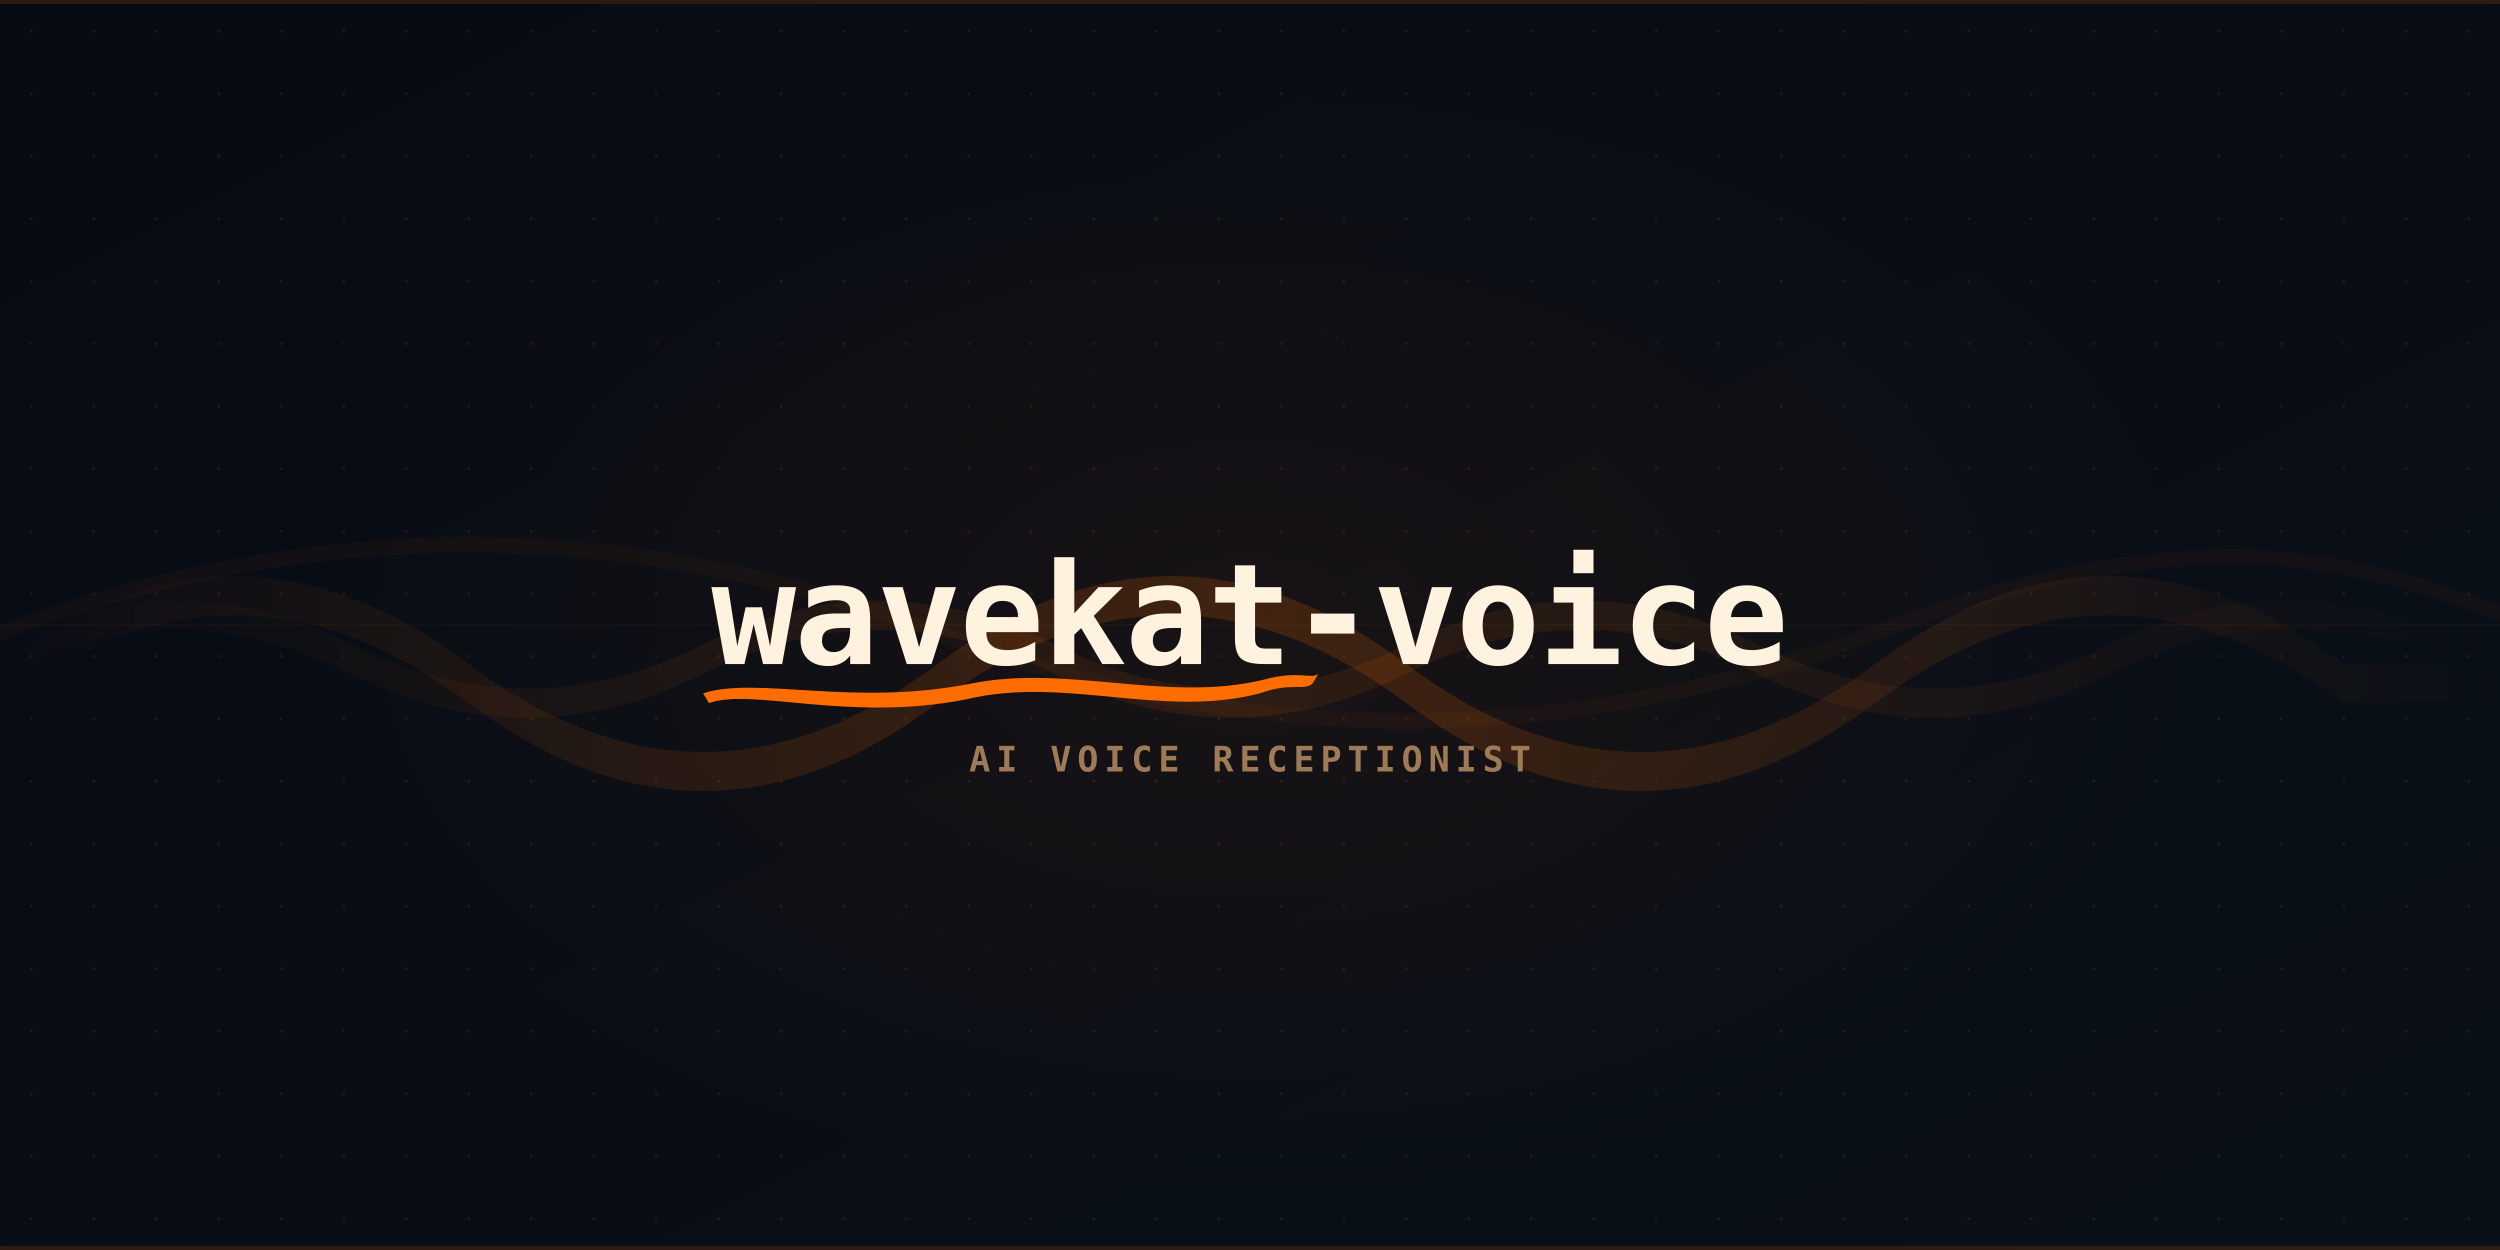
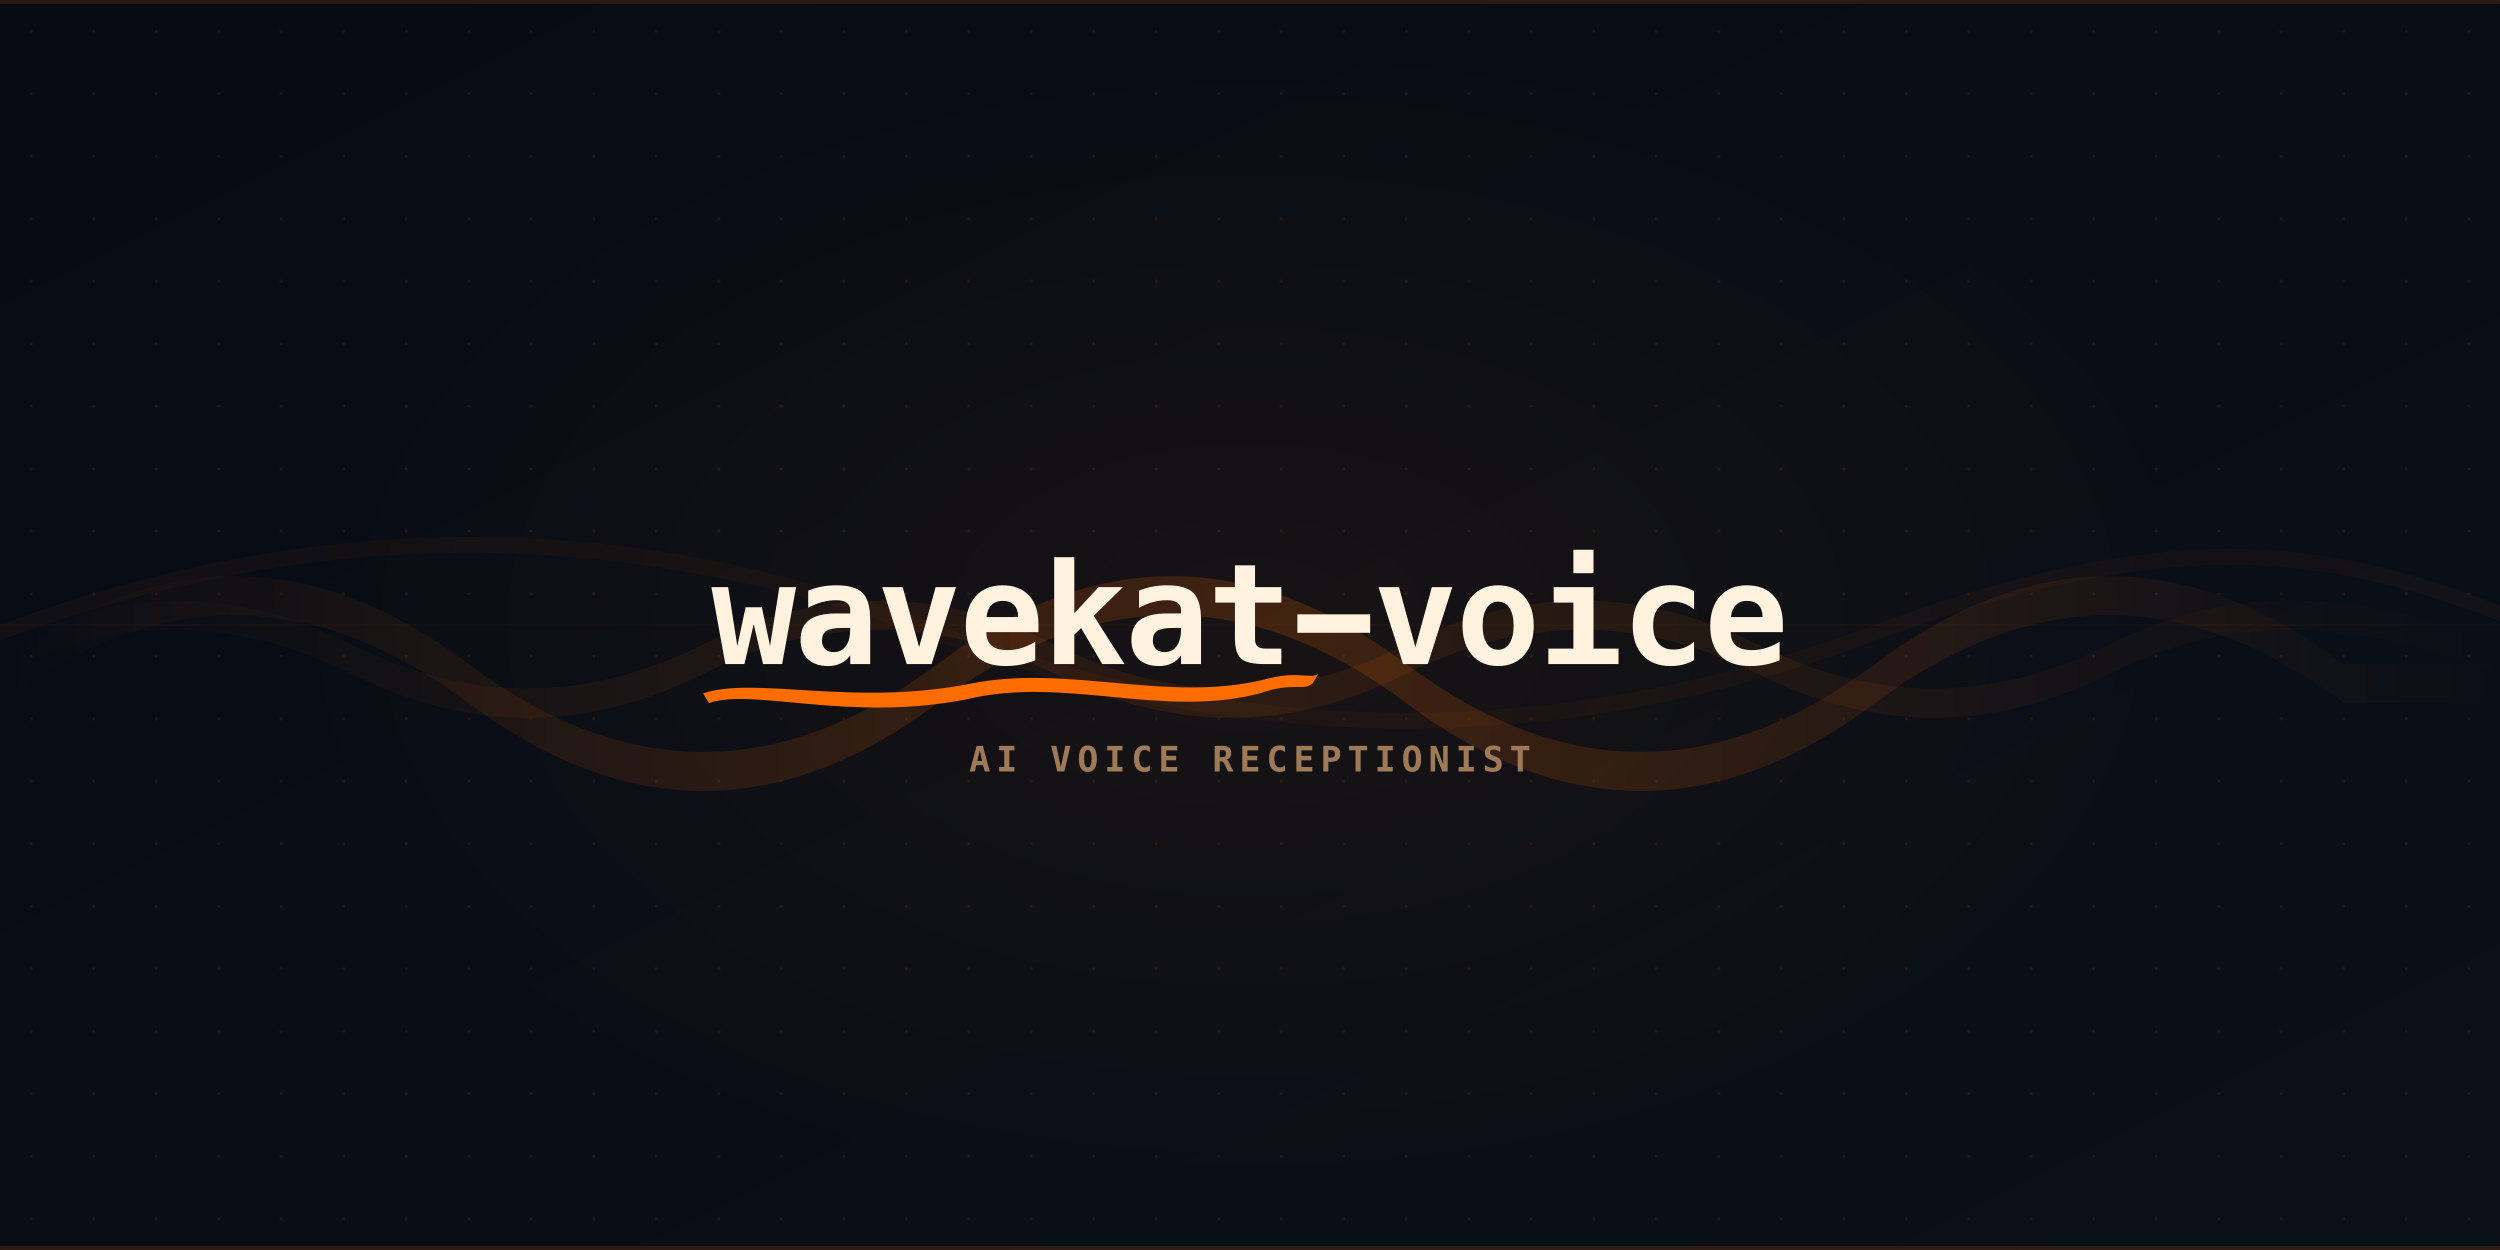
- <svg xmlns="http://www.w3.org/2000/svg" viewBox="0 0 1280 640" width="1280" height="640">
-   <defs>
+ <svg xmlns="http://www.w3.org/2000/svg" viewBox="0 0 1280 640" width="1280" height="640" version="1.1" id="svg19">
+   <defs id="defs14">
    <linearGradient id="bg" x1="0%" y1="0%" x2="100%" y2="100%">
-       <stop offset="0%" stop-color="#070b14" />
-       <stop offset="100%" stop-color="#0a1018" />
+       <stop offset="0%" stop-color="#070b14" id="stop1" />
+       <stop offset="100%" stop-color="#0a1018" id="stop2" />
    </linearGradient>
    <linearGradient id="wave1" x1="0%" y1="0%" x2="100%" y2="0%">
-       <stop offset="0%" stop-color="#ff6d00" stop-opacity="0" />
-       <stop offset="30%" stop-color="#ff6d00" stop-opacity="0.12" />
-       <stop offset="50%" stop-color="#ff6d00" stop-opacity="0.18" />
-       <stop offset="70%" stop-color="#ff6d00" stop-opacity="0.12" />
-       <stop offset="100%" stop-color="#ff6d00" stop-opacity="0" />
+       <stop offset="0%" stop-color="#ff6d00" stop-opacity="0" id="stop3" />
+       <stop offset="30%" stop-color="#ff6d00" stop-opacity="0.12" id="stop4" />
+       <stop offset="50%" stop-color="#ff6d00" stop-opacity="0.18" id="stop5" />
+       <stop offset="70%" stop-color="#ff6d00" stop-opacity="0.12" id="stop6" />
+       <stop offset="100%" stop-color="#ff6d00" stop-opacity="0" id="stop7" />
    </linearGradient>
    <linearGradient id="wave2" x1="0%" y1="0%" x2="100%" y2="0%">
-       <stop offset="0%" stop-color="#ff6d00" stop-opacity="0" />
-       <stop offset="25%" stop-color="#ff6d00" stop-opacity="0.06" />
-       <stop offset="50%" stop-color="#ff6d00" stop-opacity="0.10" />
-       <stop offset="75%" stop-color="#ff6d00" stop-opacity="0.06" />
-       <stop offset="100%" stop-color="#ff6d00" stop-opacity="0" />
+       <stop offset="0%" stop-color="#ff6d00" stop-opacity="0" id="stop8" />
+       <stop offset="25%" stop-color="#ff6d00" stop-opacity="0.06" id="stop9" />
+       <stop offset="50%" stop-color="#ff6d00" stop-opacity="0.10" id="stop10" />
+       <stop offset="75%" stop-color="#ff6d00" stop-opacity="0.06" id="stop11" />
+       <stop offset="100%" stop-color="#ff6d00" stop-opacity="0" id="stop12" />
    </linearGradient>
    <radialGradient id="glow" cx="50%" cy="50%" r="50%">
-       <stop offset="0%" stop-color="#ff6d00" stop-opacity="0.06" />
-       <stop offset="100%" stop-color="#ff6d00" stop-opacity="0" />
+       <stop offset="0%" stop-color="#ff6d00" stop-opacity="0.06" id="stop13" />
+       <stop offset="100%" stop-color="#ff6d00" stop-opacity="0" id="stop14" />
    </radialGradient>
    <pattern id="dots" width="32" height="32" patternUnits="userSpaceOnUse">
-       <circle cx="16" cy="16" r="0.8" fill="#ff6d00" opacity="0.12" />
+       <circle cx="16" cy="16" r="0.8" fill="#ff6d00" opacity="0.12" id="circle14" />
    </pattern>
  </defs>
-   <rect width="1280" height="640" fill="url(#bg)" />
-   <rect width="1280" height="640" fill="url(#dots)" />
-   <ellipse cx="640" cy="320" rx="500" ry="300" fill="url(#glow)" />
-   <path d="M 0 340 C 80 280, 160 280, 240 340 C 320 400, 400 400, 480 340 C 560 280, 640 280, 720 340 C 800 400, 880 400, 960 340 C 1040 280, 1120 280, 1200 340 L 1280 340 L 1280 360 L 1200 360 C 1120 300, 1040 300, 960 360 C 880 420, 800 420, 720 360 C 640 300, 560 300, 480 360 C 400 420, 320 420, 240 360 C 160 300, 80 300, 0 360 Z" fill="url(#wave1)" />
-   <path d="M 0 330 C 60 300, 120 300, 180 330 C 240 360, 300 360, 360 330 C 420 300, 480 300, 540 330 C 600 360, 660 360, 720 330 C 780 300, 840 300, 900 330 C 960 360, 1020 360, 1080 330 C 1140 300, 1200 300, 1280 330 L 1280 345 C 1200 315, 1140 315, 1080 345 C 1020 375, 960 375, 900 345 C 840 315, 780 315, 720 345 C 660 375, 600 375, 540 345 C 480 315, 420 315, 360 345 C 300 375, 240 375, 180 345 C 120 315, 60 315, 0 345 Z" fill="url(#wave2)" />
-   <path d="M 0 320 C 160 260, 320 260, 480 320 C 640 380, 800 380, 960 320 C 1120 260, 1200 280, 1280 310 L 1280 318 C 1200 288, 1120 268, 960 328 C 800 388, 640 388, 480 328 C 320 268, 160 268, 0 328 Z" fill="#ff6d00" opacity="0.04" />
-   <line x1="0" y1="320" x2="1280" y2="320" stroke="#ff6d00" stroke-width="0.5" opacity="0.08" />
-   <text x="640" y="340" text-anchor="middle" font-family="'SF Mono','JetBrains Mono','Fira Code','Cascadia Code',monospace" font-size="72" font-weight="700" fill="#fff3e0" letter-spacing="-1">wavekat-voice</text>
-   <path d="M 360 355     C 387 346, 437 362, 497 350     C 547 340, 597 360, 647 348     C 665 343, 671 348, 675 345     L 672 350     C 667 354, 662 349, 645 355     C 595 368, 545 346, 495 358     C 435 370, 385 352, 363 360     Z" fill="#ff6d00" />
-   <text x="640" y="395" text-anchor="middle" font-family="'SF Mono','JetBrains Mono','Fira Code','Cascadia Code',monospace" font-size="18" font-weight="700" fill="#9f7a56" letter-spacing="3">AI VOICE RECEPTIONIST</text>
-   <rect x="0" y="0" width="1280" height="2" fill="#ff6d00" opacity="0.15" />
-   <rect x="0" y="638" width="1280" height="2" fill="#ff6d00" opacity="0.15" />
+   <path id="rect14" style="fill:url(#bg)" d="M 0,0 H 1280 V 640 H 0 Z" />
+   <path id="rect15" style="fill:url(#dots)" d="M 0,0 H 1280 V 640 H 0 Z" />
+   <path id="ellipse15" style="fill:url(#glow)" d="M 1140,320 A 500,300 0 0 1 640,620 500,300 0 0 1 140,320 500,300 0 0 1 640,20 500,300 0 0 1 1140,320 Z" />
+   <path d="M 0 340 C 80 280, 160 280, 240 340 C 320 400, 400 400, 480 340 C 560 280, 640 280, 720 340 C 800 400, 880 400, 960 340 C 1040 280, 1120 280, 1200 340 L 1280 340 L 1280 360 L 1200 360 C 1120 300, 1040 300, 960 360 C 880 420, 800 420, 720 360 C 640 300, 560 300, 480 360 C 400 420, 320 420, 240 360 C 160 300, 80 300, 0 360 Z" fill="url(#wave1)" id="path15" />
+   <path d="M 0 330 C 60 300, 120 300, 180 330 C 240 360, 300 360, 360 330 C 420 300, 480 300, 540 330 C 600 360, 660 360, 720 330 C 780 300, 840 300, 900 330 C 960 360, 1020 360, 1080 330 C 1140 300, 1200 300, 1280 330 L 1280 345 C 1200 315, 1140 315, 1080 345 C 1020 375, 960 375, 900 345 C 840 315, 780 315, 720 345 C 660 375, 600 375, 540 345 C 480 315, 420 315, 360 345 C 300 375, 240 375, 180 345 C 120 315, 60 315, 0 345 Z" fill="url(#wave2)" id="path16" />
+   <path d="M 0 320 C 160 260, 320 260, 480 320 C 640 380, 800 380, 960 320 C 1120 260, 1200 280, 1280 310 L 1280 318 C 1200 288, 1120 268, 960 328 C 800 388, 640 388, 480 328 C 320 268, 160 268, 0 328 Z" fill="#ff6d00" opacity="0.04" id="path17" />
+   <path id="line17" style="opacity:0.08;stroke:#ff6d00;stroke-width:0.5" d="M 0,320 H 1280" />
+   <path d="m 364.24,300.625 h 8.578 l 4.676,30.164 4.254,-19.863 h 8.332 l 4.184,19.863 4.746,-30.164 h 8.578 L 400.451,340 h -9.773 L 385.896,319.539 381.15,340 h -9.773 z m 66.957,20.883 q -5.766,0 -8.051,1.477 -2.285,1.477 -2.285,5.062 0,2.672 1.582,4.254 1.582,1.582 4.289,1.582 4.078,0 6.328,-3.059 2.25,-3.094 2.25,-8.613 v -0.703 z m 14.344,-3.973 V 340 h -10.23 v -4.395 q -1.863,2.602 -4.781,4.008 -2.918,1.406 -6.434,1.406 -6.715,0 -10.477,-3.551 -3.727,-3.551 -3.727,-9.914 0,-6.891 4.465,-10.16 4.465,-3.305 13.816,-3.305 h 7.137 v -1.723 q 0,-2.496 -1.828,-3.762 -1.793,-1.301 -5.309,-1.301 -3.691,0 -7.172,0.949 -3.445,0.914 -7.207,2.953 v -8.789 q 3.41,-1.406 6.926,-2.074 3.516,-0.668 7.453,-0.668 9.598,0 13.465,3.902 3.902,3.902 3.902,13.957 z M 489.471,300.625 476.955,340 h -12.691 l -12.516,-39.375 h 10.441 l 8.402,30.727 8.438,-30.727 z m 40.555,37.441 q -3.586,1.477 -7.312,2.215 -3.727,0.738 -7.875,0.738 -9.879,0 -15.117,-5.273 -5.203,-5.309 -5.203,-15.258 0,-9.633 5.027,-15.223 5.027,-5.59 13.711,-5.59 8.754,0 13.57,5.203 4.852,5.168 4.852,14.59 v 4.184 h -26.684 q 0.035,4.641 2.742,6.926 2.707,2.285 8.086,2.285 3.551,0 6.996,-1.02 3.445,-1.02 7.207,-3.234 z m -8.719,-22.148 q -0.07,-4.078 -2.109,-6.152 -2.004,-2.109 -5.941,-2.109 -3.551,0 -5.66,2.18 -2.109,2.145 -2.496,6.117 z m 18.441,-30.621 h 10.301 v 28.723 l 12.375,-13.395 h 12.48 l -14.906,14.695 15.75,24.68 h -11.391 l -10.793,-18.422 -3.516,3.375 V 340 h -10.301 z m 60.84,36.211 q -5.766,0 -8.051,1.477 -2.285,1.477 -2.285,5.062 0,2.672 1.582,4.254 1.582,1.582 4.289,1.582 4.078,0 6.328,-3.059 2.25,-3.094 2.25,-8.613 v -0.703 z m 14.344,-3.973 V 340 h -10.23 v -4.395 q -1.863,2.602 -4.781,4.008 -2.918,1.406 -6.434,1.406 -6.715,0 -10.477,-3.551 -3.727,-3.551 -3.727,-9.914 0,-6.891 4.465,-10.16 4.465,-3.305 13.816,-3.305 h 7.137 v -1.723 q 0,-2.496 -1.828,-3.762 -1.793,-1.301 -5.309,-1.301 -3.691,0 -7.172,0.949 -3.445,0.914 -7.207,2.953 v -8.789 q 3.41,-1.406 6.926,-2.074 3.516,-0.668 7.453,-0.668 9.598,0 13.465,3.902 3.902,3.902 3.902,13.957 z m 27.652,-28.09 V 300.625 h 13.465 v 7.91 h -13.465 v 18.633 q 0,2.637 1.266,3.797 1.301,1.125 4.289,1.125 h 7.91 V 340 h -8.648 q -8.859,0 -11.988,-2.812 -3.129,-2.848 -3.129,-10.512 V 308.535 H 622.229 V 300.625 h 10.055 v -11.18 z m 21.676,25.102 h 37.266 v 9.457 H 664.26 Z M 743.557,300.625 731.041,340 h -12.691 l -12.516,-39.375 h 10.441 l 8.402,30.727 8.438,-30.727 z m 23.469,7.418 q -3.691,0 -5.801,3.27 -2.109,3.234 -2.109,9.035 0,5.801 2.109,9.07 2.109,3.234 5.801,3.234 3.727,0 5.836,-3.234 2.109,-3.27 2.109,-9.07 0,-5.801 -2.109,-9.035 -2.109,-3.27 -5.836,-3.27 z m -18.211,12.305 q 0,-9.527 4.922,-15.082 4.957,-5.59 13.289,-5.59 8.367,0 13.289,5.59 4.957,5.555 4.957,15.082 0,9.527 -4.957,15.117 -4.922,5.555 -13.289,5.555 -8.332,0 -13.289,-5.555 -4.922,-5.59 -4.922,-15.117 z M 795.486,300.625 h 20.391 v 31.465 h 12.797 V 340 h -35.93 v -7.91 h 12.832 v -23.555 h -10.09 z m 10.09,-19.16 h 10.301 v 12.023 h -10.301 z m 61.789,56.531 q -2.602,1.512 -5.59,2.25 -2.988,0.773 -6.434,0.773 -9.105,0 -14.238,-5.484 -5.133,-5.484 -5.133,-15.188 0,-9.738 5.168,-15.223 5.168,-5.52 14.273,-5.52 3.164,0 6.082,0.738 2.953,0.738 5.871,2.285 v 9.422 q -2.25,-1.934 -4.957,-2.953 -2.672,-1.055 -5.555,-1.055 -5.027,0 -7.734,3.199 -2.707,3.199 -2.707,9.105 0,5.906 2.707,9.07 2.707,3.164 7.734,3.164 2.988,0 5.59,-0.984 2.602,-1.02 4.922,-3.059 z m 43.789,0.07 q -3.586,1.477 -7.312,2.215 -3.727,0.738 -7.875,0.738 -9.879,0 -15.117,-5.273 -5.203,-5.309 -5.203,-15.258 0,-9.633 5.027,-15.223 5.027,-5.59 13.711,-5.59 8.754,0 13.57,5.203 4.852,5.168 4.852,14.59 v 4.184 h -26.684 q 0.035,4.641 2.742,6.926 2.707,2.285 8.086,2.285 3.551,0 6.996,-1.02 3.445,-1.02 7.207,-3.234 z m -8.719,-22.148 q -0.07,-4.078 -2.109,-6.152 -2.004,-2.109 -5.941,-2.109 -3.551,0 -5.66,2.18 -2.109,2.145 -2.496,6.117 z" id="text17" style="font-weight:700;font-size:72px;font-family:Menlo, 'SF Mono', 'JetBrains Mono', 'Fira Code', 'Cascadia Code', monospace;letter-spacing:-1;text-anchor:middle;fill:#fff3e0" aria-label="wavekat-voice" />
+   <path d="M 360 355     C 387 346, 437 362, 497 350     C 547 340, 597 360, 647 348     C 665 343, 671 348, 675 345     L 672 350     C 667 354, 662 349, 645 355     C 595 368, 545 346, 495 358     C 435 370, 385 352, 363 360     Z" fill="#ff6d00" id="path18" />
+   <path d="m 501.626,384.251 -1.222,5.37 h 2.452 z m -1.582,-2.373 h 3.173 L 506.759,395 h -2.593 l -0.809,-3.243 h -3.472 L 499.095,395 h -2.593 z m 11.517,2.285 v -2.285 h 7.813 v 2.285 h -2.61 v 8.552 h 2.61 V 395 h -7.813 v -2.285 h 2.61 v -8.552 z m 31.576,8.675 2.312,-10.96 h 2.61 L 544.939,395 h -3.595 l -3.12,-13.122 h 2.61 z m 13.837,-8.868 q -0.993,0 -1.45,1.063 -0.457,1.055 -0.457,3.419 0,2.355 0.457,3.419 0.457,1.055 1.45,1.055 1.002,0 1.459,-1.055 0.457,-1.063 0.457,-3.419 0,-2.364 -0.457,-3.419 -0.457,-1.063 -1.459,-1.063 z m -4.605,4.482 q 0,-3.366 1.16,-5.089 1.169,-1.723 3.445,-1.723 2.285,0 3.445,1.723 1.169,1.723 1.169,5.089 0,3.357 -1.169,5.08 -1.16,1.723 -3.445,1.723 -2.276,0 -3.445,-1.723 -1.16,-1.723 -1.16,-5.08 z m 14.54,-4.289 v -2.285 h 7.813 v 2.285 h -2.61 v 8.552 h 2.61 V 395 h -7.813 v -2.285 h 2.61 v -8.552 z m 21.826,10.459 q -0.615,0.316 -1.292,0.475 -0.677,0.158 -1.424,0.158 -2.654,0 -4.052,-1.749 -1.397,-1.749 -1.397,-5.054 0,-3.313 1.397,-5.062 1.397,-1.749 4.052,-1.749 0.747,0 1.433,0.158 0.686,0.158 1.283,0.475 v 2.883 q -0.668,-0.615 -1.301,-0.896 -0.624,-0.29 -1.292,-0.29 -1.424,0 -2.153,1.134 -0.721,1.125 -0.721,3.349 0,2.215 0.721,3.349 0.729,1.125 2.153,1.125 0.668,0 1.292,-0.281 0.633,-0.29 1.301,-0.905 z M 602.721,395 h -8.174 v -13.122 h 8.174 v 2.285 h -5.581 v 2.83 h 5.054 v 2.285 h -5.054 v 3.437 h 5.581 z m 25.116,-6.196 q 0.387,0.079 0.668,0.369 0.29,0.281 0.703,1.107 L 631.582,395 h -2.848 l -1.582,-3.313 q -0.07,-0.141 -0.185,-0.387 -0.694,-1.485 -1.635,-1.485 h -0.826 V 395 h -2.593 v -13.122 h 3.744 q 2.531,0 3.63,0.896 1.107,0.896 1.107,2.918 0,1.354 -0.659,2.153 -0.659,0.8 -1.898,0.958 z m -3.331,-4.746 v 3.577 h 1.222 q 1.063,0 1.521,-0.413 0.466,-0.422 0.466,-1.38 0,-0.958 -0.457,-1.371 -0.457,-0.413 -1.529,-0.413 z M 644.232,395 h -8.174 v -13.122 h 8.174 v 2.285 h -5.581 v 2.83 h 5.054 v 2.285 h -5.054 v 3.437 h 5.581 z m 13.688,-0.378 q -0.615,0.316 -1.292,0.475 -0.677,0.158 -1.424,0.158 -2.654,0 -4.052,-1.749 -1.397,-1.749 -1.397,-5.054 0,-3.313 1.397,-5.062 1.397,-1.749 4.052,-1.749 0.747,0 1.433,0.158 0.686,0.158 1.283,0.475 v 2.883 q -0.668,-0.615 -1.301,-0.896 -0.624,-0.29 -1.292,-0.29 -1.424,0 -2.153,1.134 -0.721,1.125 -0.721,3.349 0,2.215 0.721,3.349 0.729,1.125 2.153,1.125 0.668,0 1.292,-0.281 0.633,-0.29 1.301,-0.905 z M 671.906,395 h -8.174 v -13.122 h 8.174 v 2.285 h -5.581 v 2.83 h 5.054 v 2.285 h -5.054 v 3.437 h 5.581 z m 8.203,-10.942 v 3.85 h 1.063 q 1.274,0 1.784,-0.431 0.519,-0.431 0.519,-1.494 0,-1.063 -0.519,-1.494 -0.51,-0.431 -1.784,-0.431 z m -2.593,-2.18 h 3.56 q 2.716,0 3.902,0.967 1.195,0.967 1.195,3.138 0,2.171 -1.195,3.138 -1.187,0.967 -3.902,0.967 h -0.967 V 395 h -2.593 z M 696.644,395 h -2.593 v -10.854 h -3.331 v -2.268 h 9.255 v 2.268 h -3.331 z m 8.634,-10.837 v -2.285 h 7.813 v 2.285 h -2.61 v 8.552 h 2.61 V 395 h -7.813 v -2.285 h 2.61 v -8.552 z m 17.739,-0.193 q -0.993,0 -1.45,1.063 -0.457,1.055 -0.457,3.419 0,2.355 0.457,3.419 0.457,1.055 1.45,1.055 1.002,0 1.459,-1.055 0.457,-1.063 0.457,-3.419 0,-2.364 -0.457,-3.419 -0.457,-1.063 -1.459,-1.063 z m -4.605,4.482 q 0,-3.366 1.16,-5.089 1.169,-1.723 3.445,-1.723 2.285,0 3.445,1.723 1.169,1.723 1.169,5.089 0,3.357 -1.169,5.08 -1.16,1.723 -3.445,1.723 -2.276,0 -3.445,-1.723 -1.16,-1.723 -1.16,-5.08 z m 14.074,-6.574 h 2.786 l 3.656,9.536 v -9.536 h 2.285 V 395 h -2.769 L 734.771,385.464 V 395 h -2.285 z m 14.303,2.285 v -2.285 h 7.813 v 2.285 h -2.61 v 8.552 h 2.61 V 395 h -7.813 v -2.285 h 2.61 v -8.552 z m 16.808,5.08 q -1.96,-0.747 -2.654,-1.564 -0.694,-0.826 -0.694,-2.215 0,-1.784 1.143,-2.804 1.143,-1.02 3.138,-1.02 0.905,0 1.811,0.211 0.905,0.202 1.793,0.606 v 2.531 q -0.835,-0.589 -1.696,-0.896 -0.861,-0.308 -1.705,-0.308 -0.94,0 -1.441,0.378 -0.501,0.378 -0.501,1.081 0,0.545 0.36,0.905 0.369,0.352 1.529,0.782 l 1.116,0.422 q 1.582,0.58 2.329,1.538 0.747,0.958 0.747,2.417 0,1.986 -1.178,2.971 -1.169,0.976 -3.542,0.976 -0.976,0 -1.96,-0.237 -0.976,-0.229 -1.89,-0.686 v -2.681 q 1.037,0.738 2.004,1.099 0.976,0.36 1.925,0.36 0.958,0 1.485,-0.431 0.527,-0.439 0.527,-1.222 0,-0.589 -0.352,-1.028 -0.352,-0.448 -1.02,-0.703 z M 779.666,395 h -2.593 v -10.854 h -3.331 v -2.268 h 9.255 v 2.268 h -3.331 z" id="text18" style="font-weight:700;font-size:18px;font-family:Menlo, 'SF Mono', 'JetBrains Mono', 'Fira Code', 'Cascadia Code', monospace;letter-spacing:3;text-anchor:middle;fill:#9f7a56" aria-label="AI VOICE RECEPTIONIST" />
+   <path id="rect18" style="opacity:0.15;fill:#ff6d00" d="M 0,0 H 1280 V 2 H 0 Z" />
+   <path id="rect19" style="opacity:0.15;fill:#ff6d00" d="m 0,638 h 1280 v 2 H 0 Z" />
</svg>
